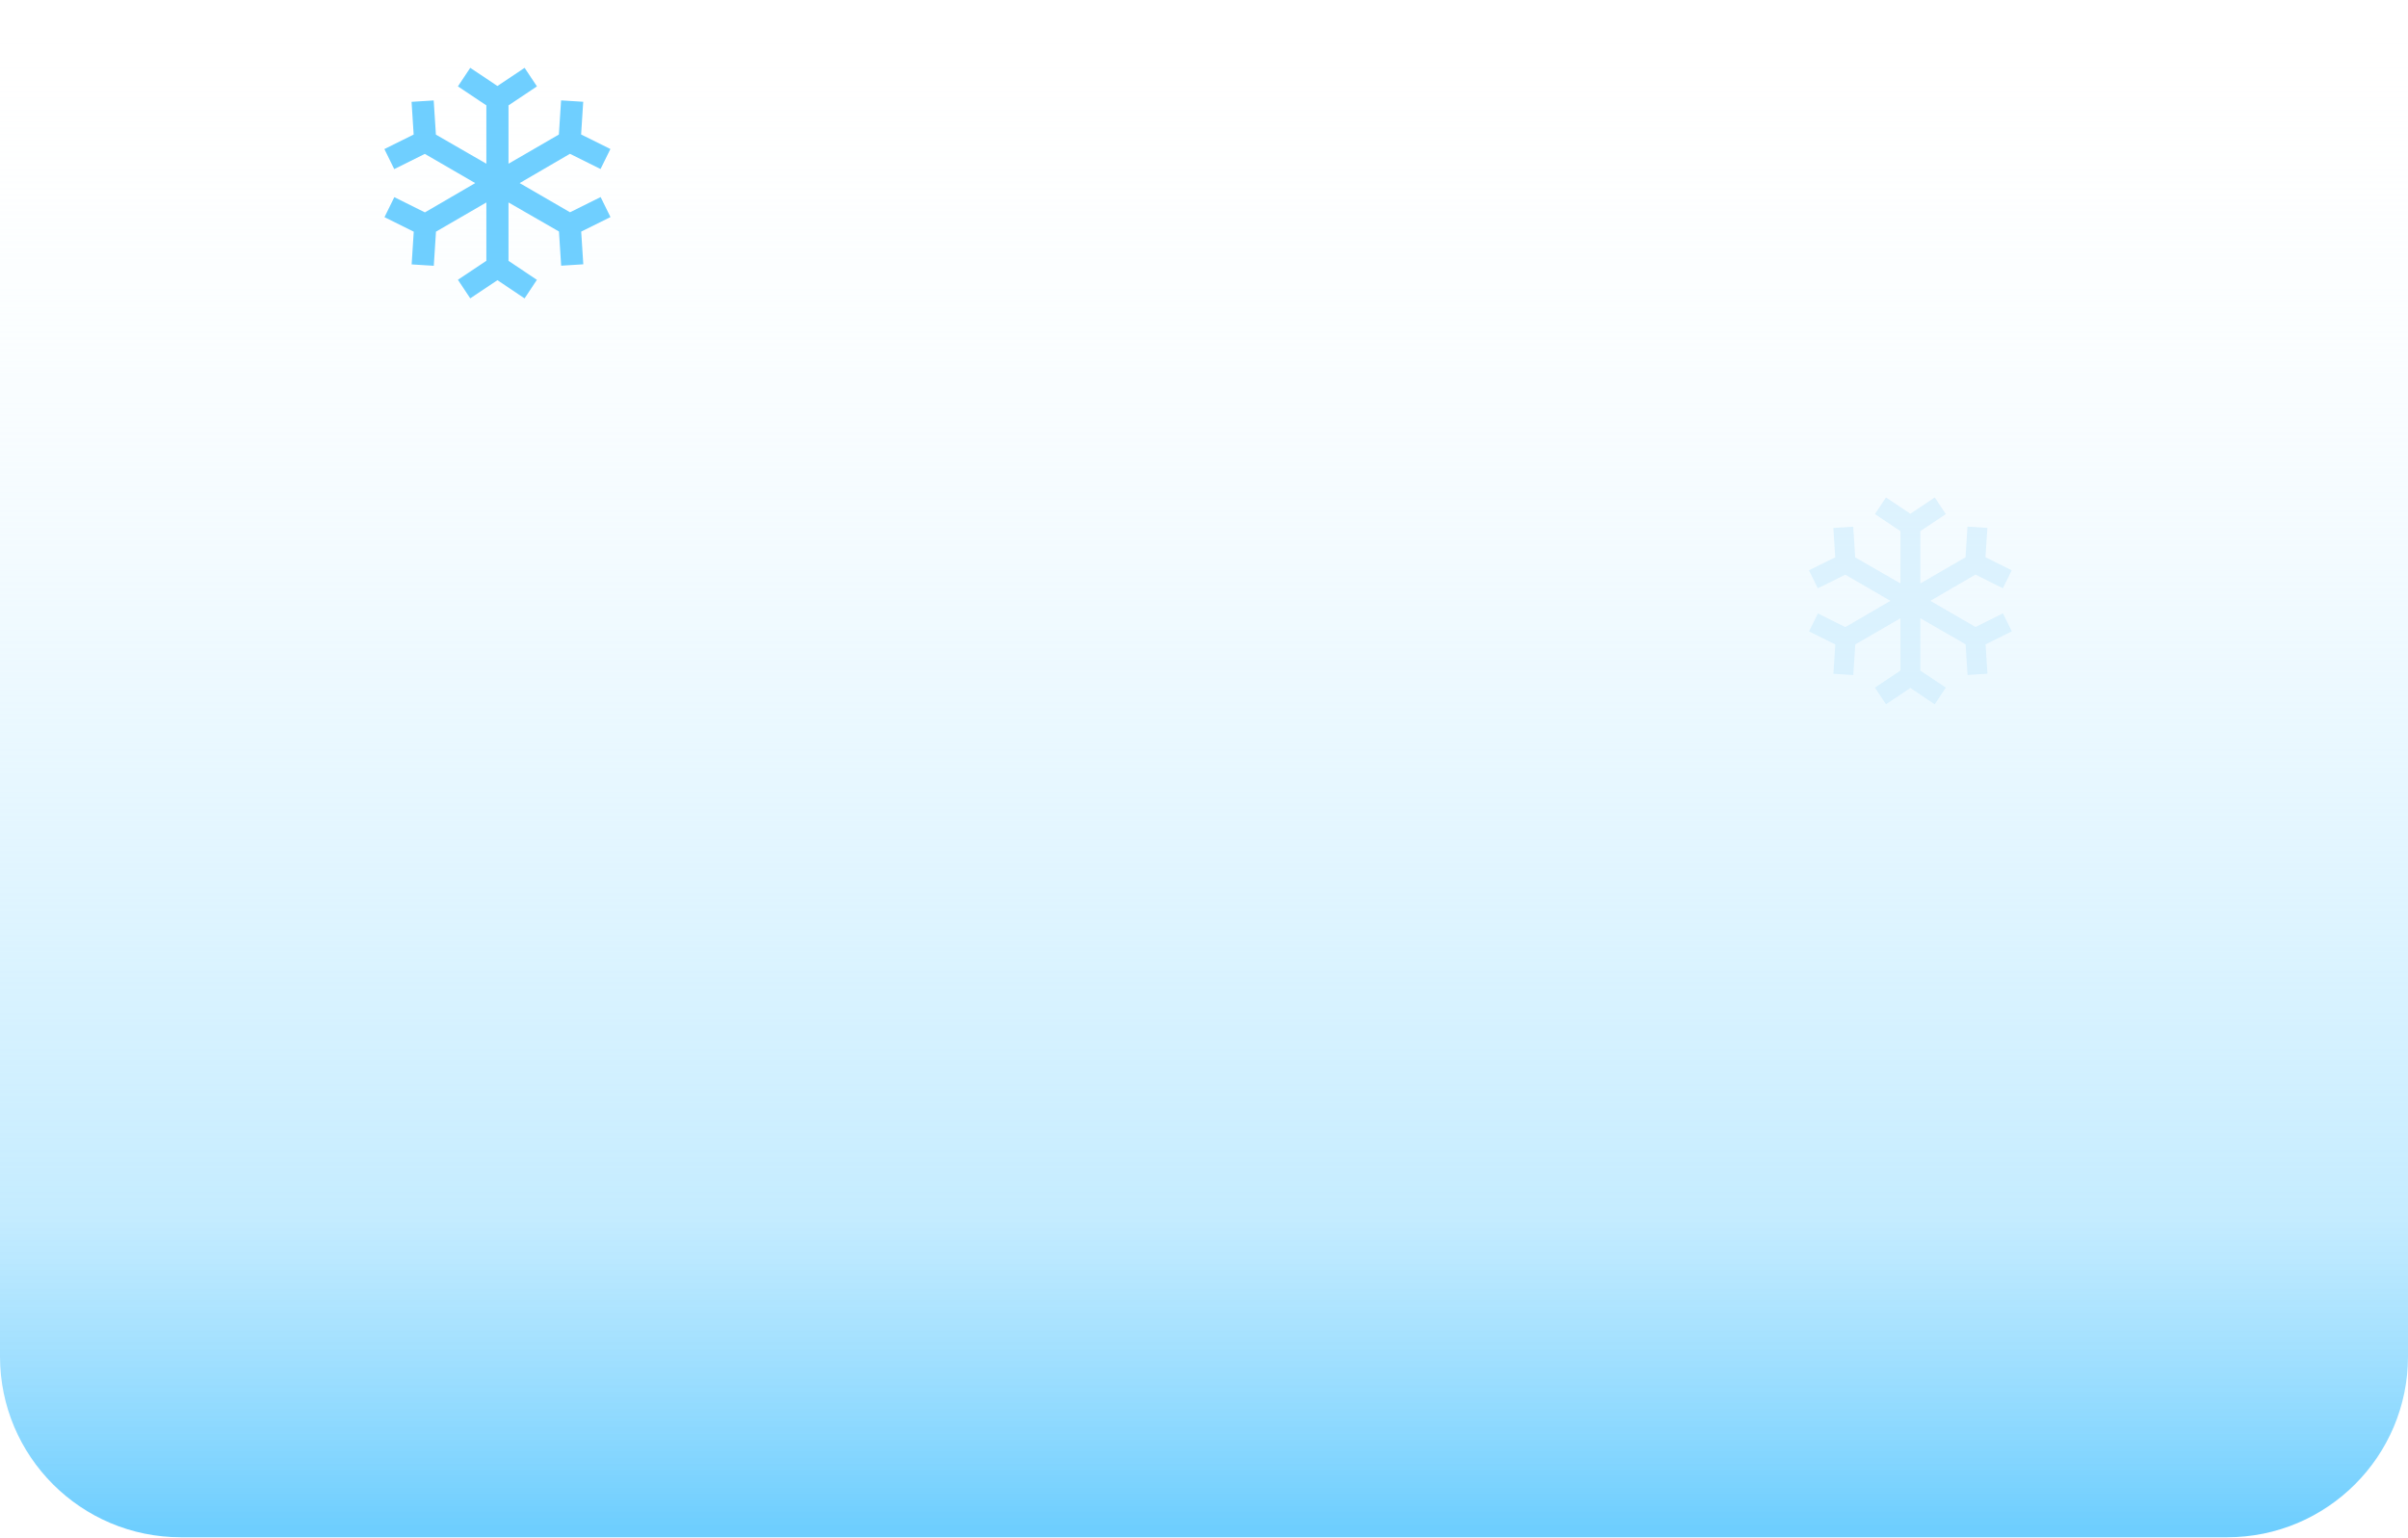
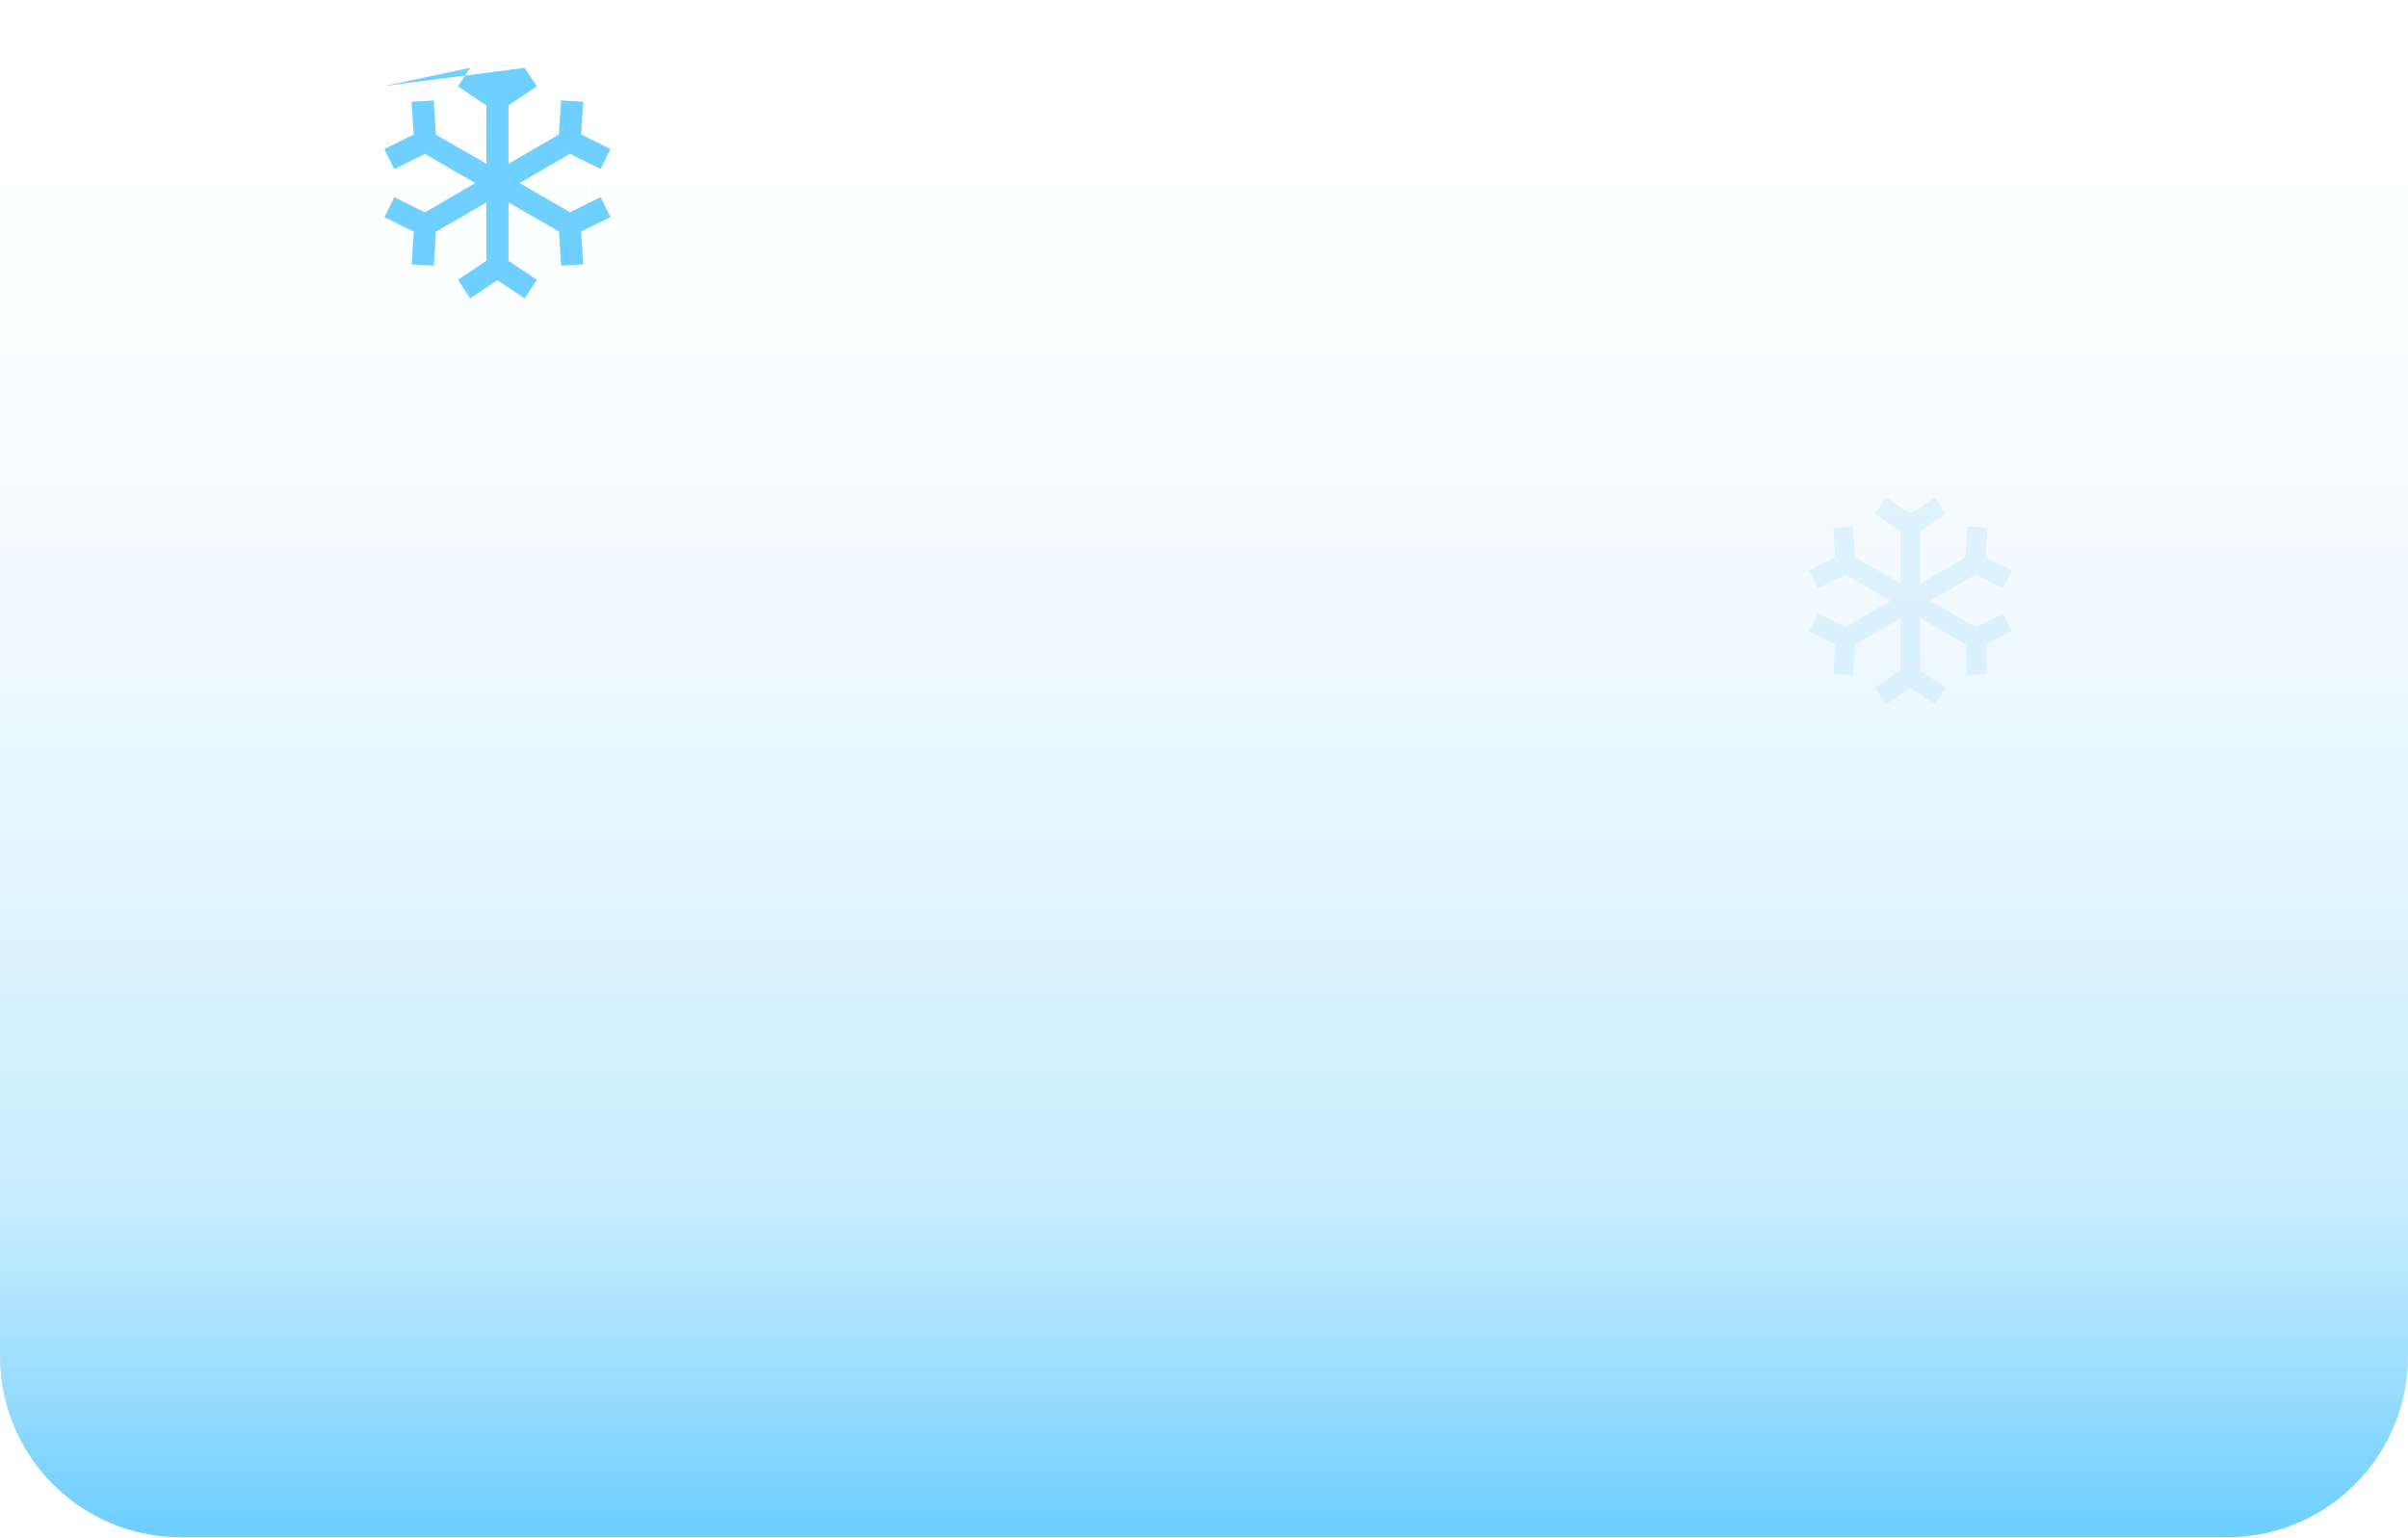
<svg xmlns="http://www.w3.org/2000/svg" width="213px" height="136px" viewBox="0 0 213 136" version="1.1">
  <defs>
    <linearGradient x1="50%" y1="0%" x2="50%" y2="99.273%" id="linearGradient-1">
      <stop stop-color="#FFFFFF" stop-opacity="0" offset="0%" />
      <stop stop-color="#B6E7FF" stop-opacity="0.797" offset="79.535%" />
      <stop stop-color="#6ECEFE" offset="100%" />
    </linearGradient>
  </defs>
  <g id="页面-1" stroke="none" stroke-width="1" fill="none" fill-rule="evenodd">
    <g id="空调管理-手动控制" transform="translate(-535, -308)">
      <g id="编组-9备份-12" transform="translate(535, 244)">
        <g id="编组-15" transform="translate(0, 64)">
          <path d="M0,0 L213,0 L213,120 C213,128.837 205.837,136 197,136 L16,136 C7.163,136 1.082166e-15,128.837 0,120 L0,0 L0,0 Z" id="矩形" fill="url(#linearGradient-1)" />
          <g id="制冷-(2)备份" opacity="0.9" transform="translate(34, 6)" fill="#5FCAFF" fill-rule="nonzero">
-             <polygon id="路径" points="10.001 1.609 12.404 3.39704738e-16 13.495 1.642 10.98 3.323 10.98 8.484 15.435 5.902 15.631 2.881 17.589 3.003 17.403 5.898 19.993 7.183 19.121 8.953 16.415 7.607 11.967 10.198 16.422 12.78 19.129 11.434 20 13.204 17.41 14.489 17.596 17.383 15.638 17.506 15.443 14.481 10.98 11.911 10.98 17.076 13.491 18.757 12.401 20.399 10.001 18.786 7.596 20.395 6.505 18.753 9.021 17.072 9.021 11.911 4.565 14.494 4.371 17.514 2.412 17.392 2.598 14.497 0.009 13.212 0.88 11.442 3.586 12.789 8.034 10.198 3.579 7.615 0.873 8.962 0 7.188 2.59 5.903 2.405 3.008 4.363 2.886 4.558 5.91 9.021 8.484 9.021 3.323 6.505 1.642 7.596 0" />
+             <polygon id="路径" points="0.001 1.609 12.404 3.39704738e-16 13.495 1.642 10.98 3.323 10.98 8.484 15.435 5.902 15.631 2.881 17.589 3.003 17.403 5.898 19.993 7.183 19.121 8.953 16.415 7.607 11.967 10.198 16.422 12.78 19.129 11.434 20 13.204 17.41 14.489 17.596 17.383 15.638 17.506 15.443 14.481 10.98 11.911 10.98 17.076 13.491 18.757 12.401 20.399 10.001 18.786 7.596 20.395 6.505 18.753 9.021 17.072 9.021 11.911 4.565 14.494 4.371 17.514 2.412 17.392 2.598 14.497 0.009 13.212 0.88 11.442 3.586 12.789 8.034 10.198 3.579 7.615 0.873 8.962 0 7.188 2.59 5.903 2.405 3.008 4.363 2.886 4.558 5.91 9.021 8.484 9.021 3.323 6.505 1.642 7.596 0">
+                         </polygon>
          </g>
-           <polygon id="路径" fill="#C5E9FD" fill-rule="nonzero" opacity="0.5" points="168.984 45.452 171.141 44.008 172.119 45.481 169.862 46.989 169.862 51.619 173.859 49.302 174.035 46.592 175.792 46.702 175.625 49.299 177.948 50.452 177.166 52.04 174.739 50.832 170.749 53.156 174.745 55.473 177.173 54.265 177.955 55.853 175.631 57.006 175.798 59.603 174.041 59.712 173.867 56.999 169.862 54.693 169.862 59.327 172.116 60.835 171.137 62.308 168.984 60.861 166.826 62.305 165.848 60.831 168.106 59.324 168.106 54.693 164.108 57.01 163.933 59.72 162.176 59.61 162.343 57.013 160.02 55.861 160.802 54.273 163.229 55.481 167.22 53.156 163.223 50.839 160.795 52.047 160.012 50.456 162.336 49.303 162.17 46.707 163.927 46.597 164.101 49.31 168.106 51.619 168.106 46.989 165.848 45.481 166.826 44.008" />
+           <polygon id="路径" fill="#C5E9FD" fill-rule="nonzero" opacity="0.5" points="168.984 45.452 171.141 44.008 172.119 45.481 169.862 46.989 169.862 51.619 173.859 49.302 174.035 46.592 175.792 46.702 175.625 49.299 177.948 50.452 177.166 52.04 174.739 50.832 170.749 53.156 174.745 55.473 177.173 54.265 177.955 55.853 175.631 57.006 175.798 59.603 174.041 59.712 173.867 56.999 169.862 54.693 169.862 59.327 172.116 60.835 171.137 62.308 168.984 60.861 166.826 62.305 165.848 60.831 168.106 59.324 168.106 54.693 164.108 57.01 163.933 59.72 162.176 59.61 162.343 57.013 160.02 55.861 160.802 54.273 163.229 55.481 167.22 53.156 163.223 50.839 160.795 52.047 160.012 50.456 162.336 49.303 162.17 46.707 163.927 46.597 164.101 49.31 168.106 51.619 168.106 46.989 165.848 45.481 166.826 44.008">
+                     </polygon>
        </g>
      </g>
    </g>
  </g>
</svg>
